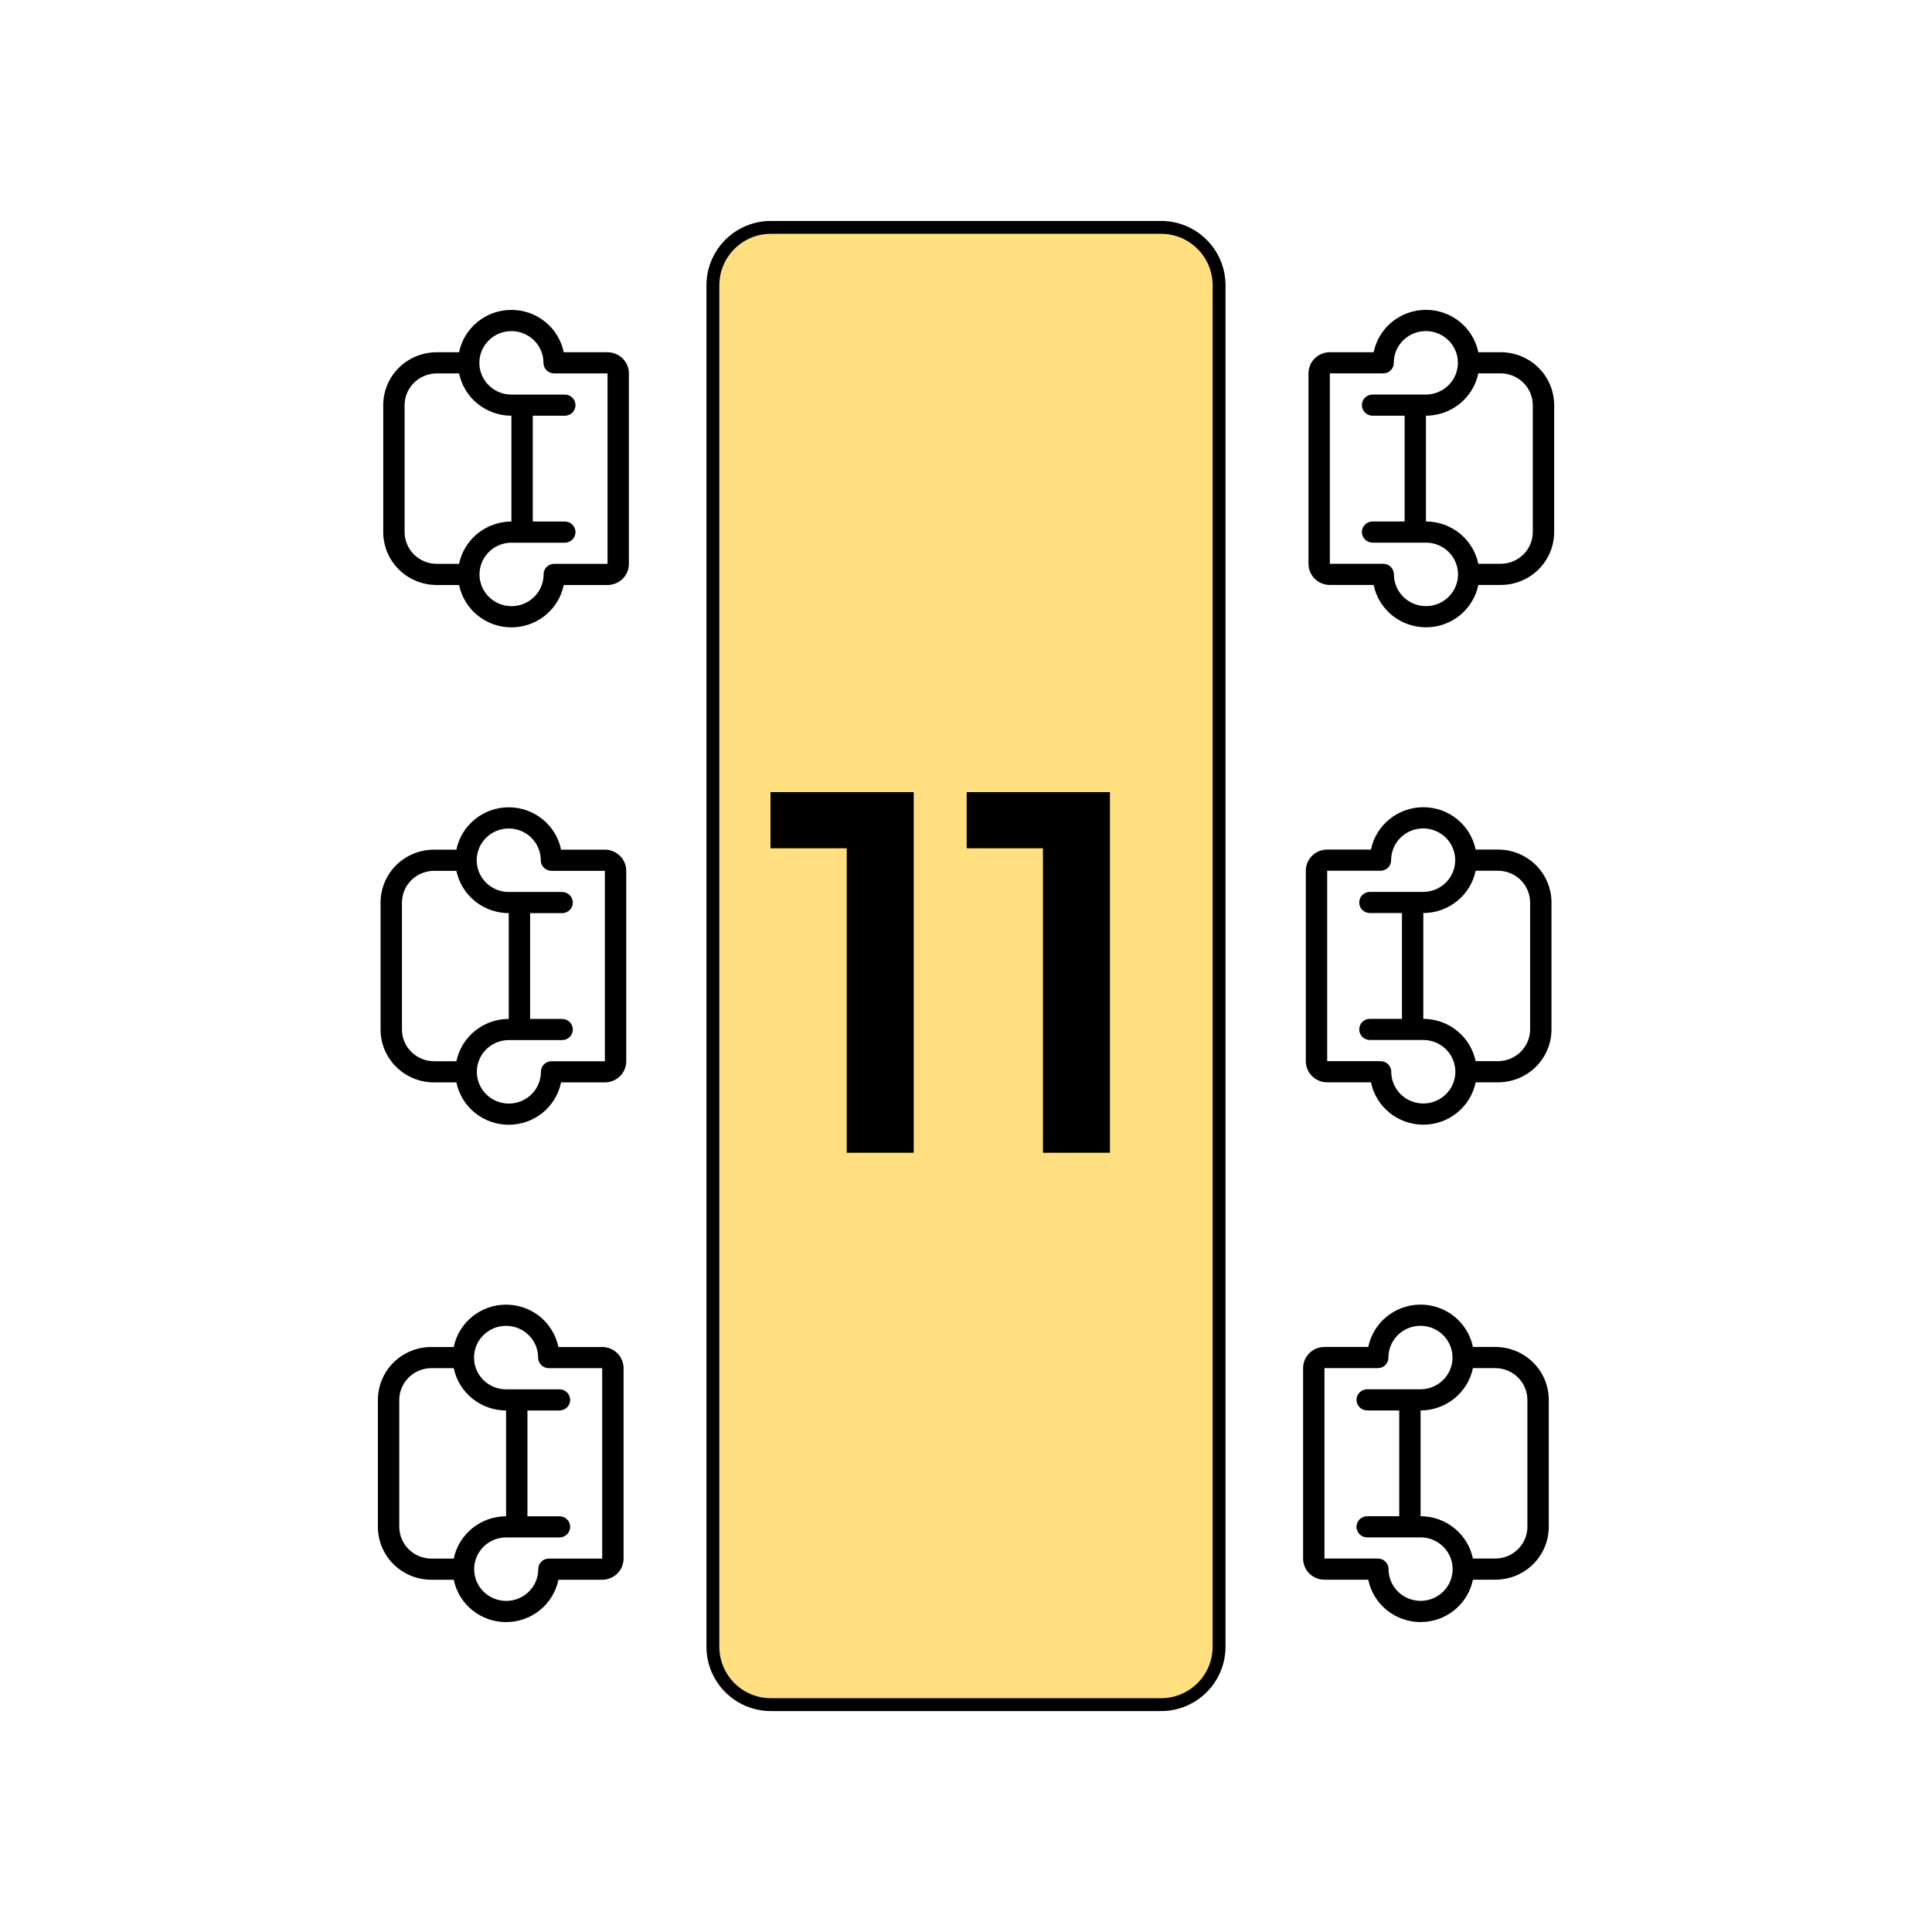
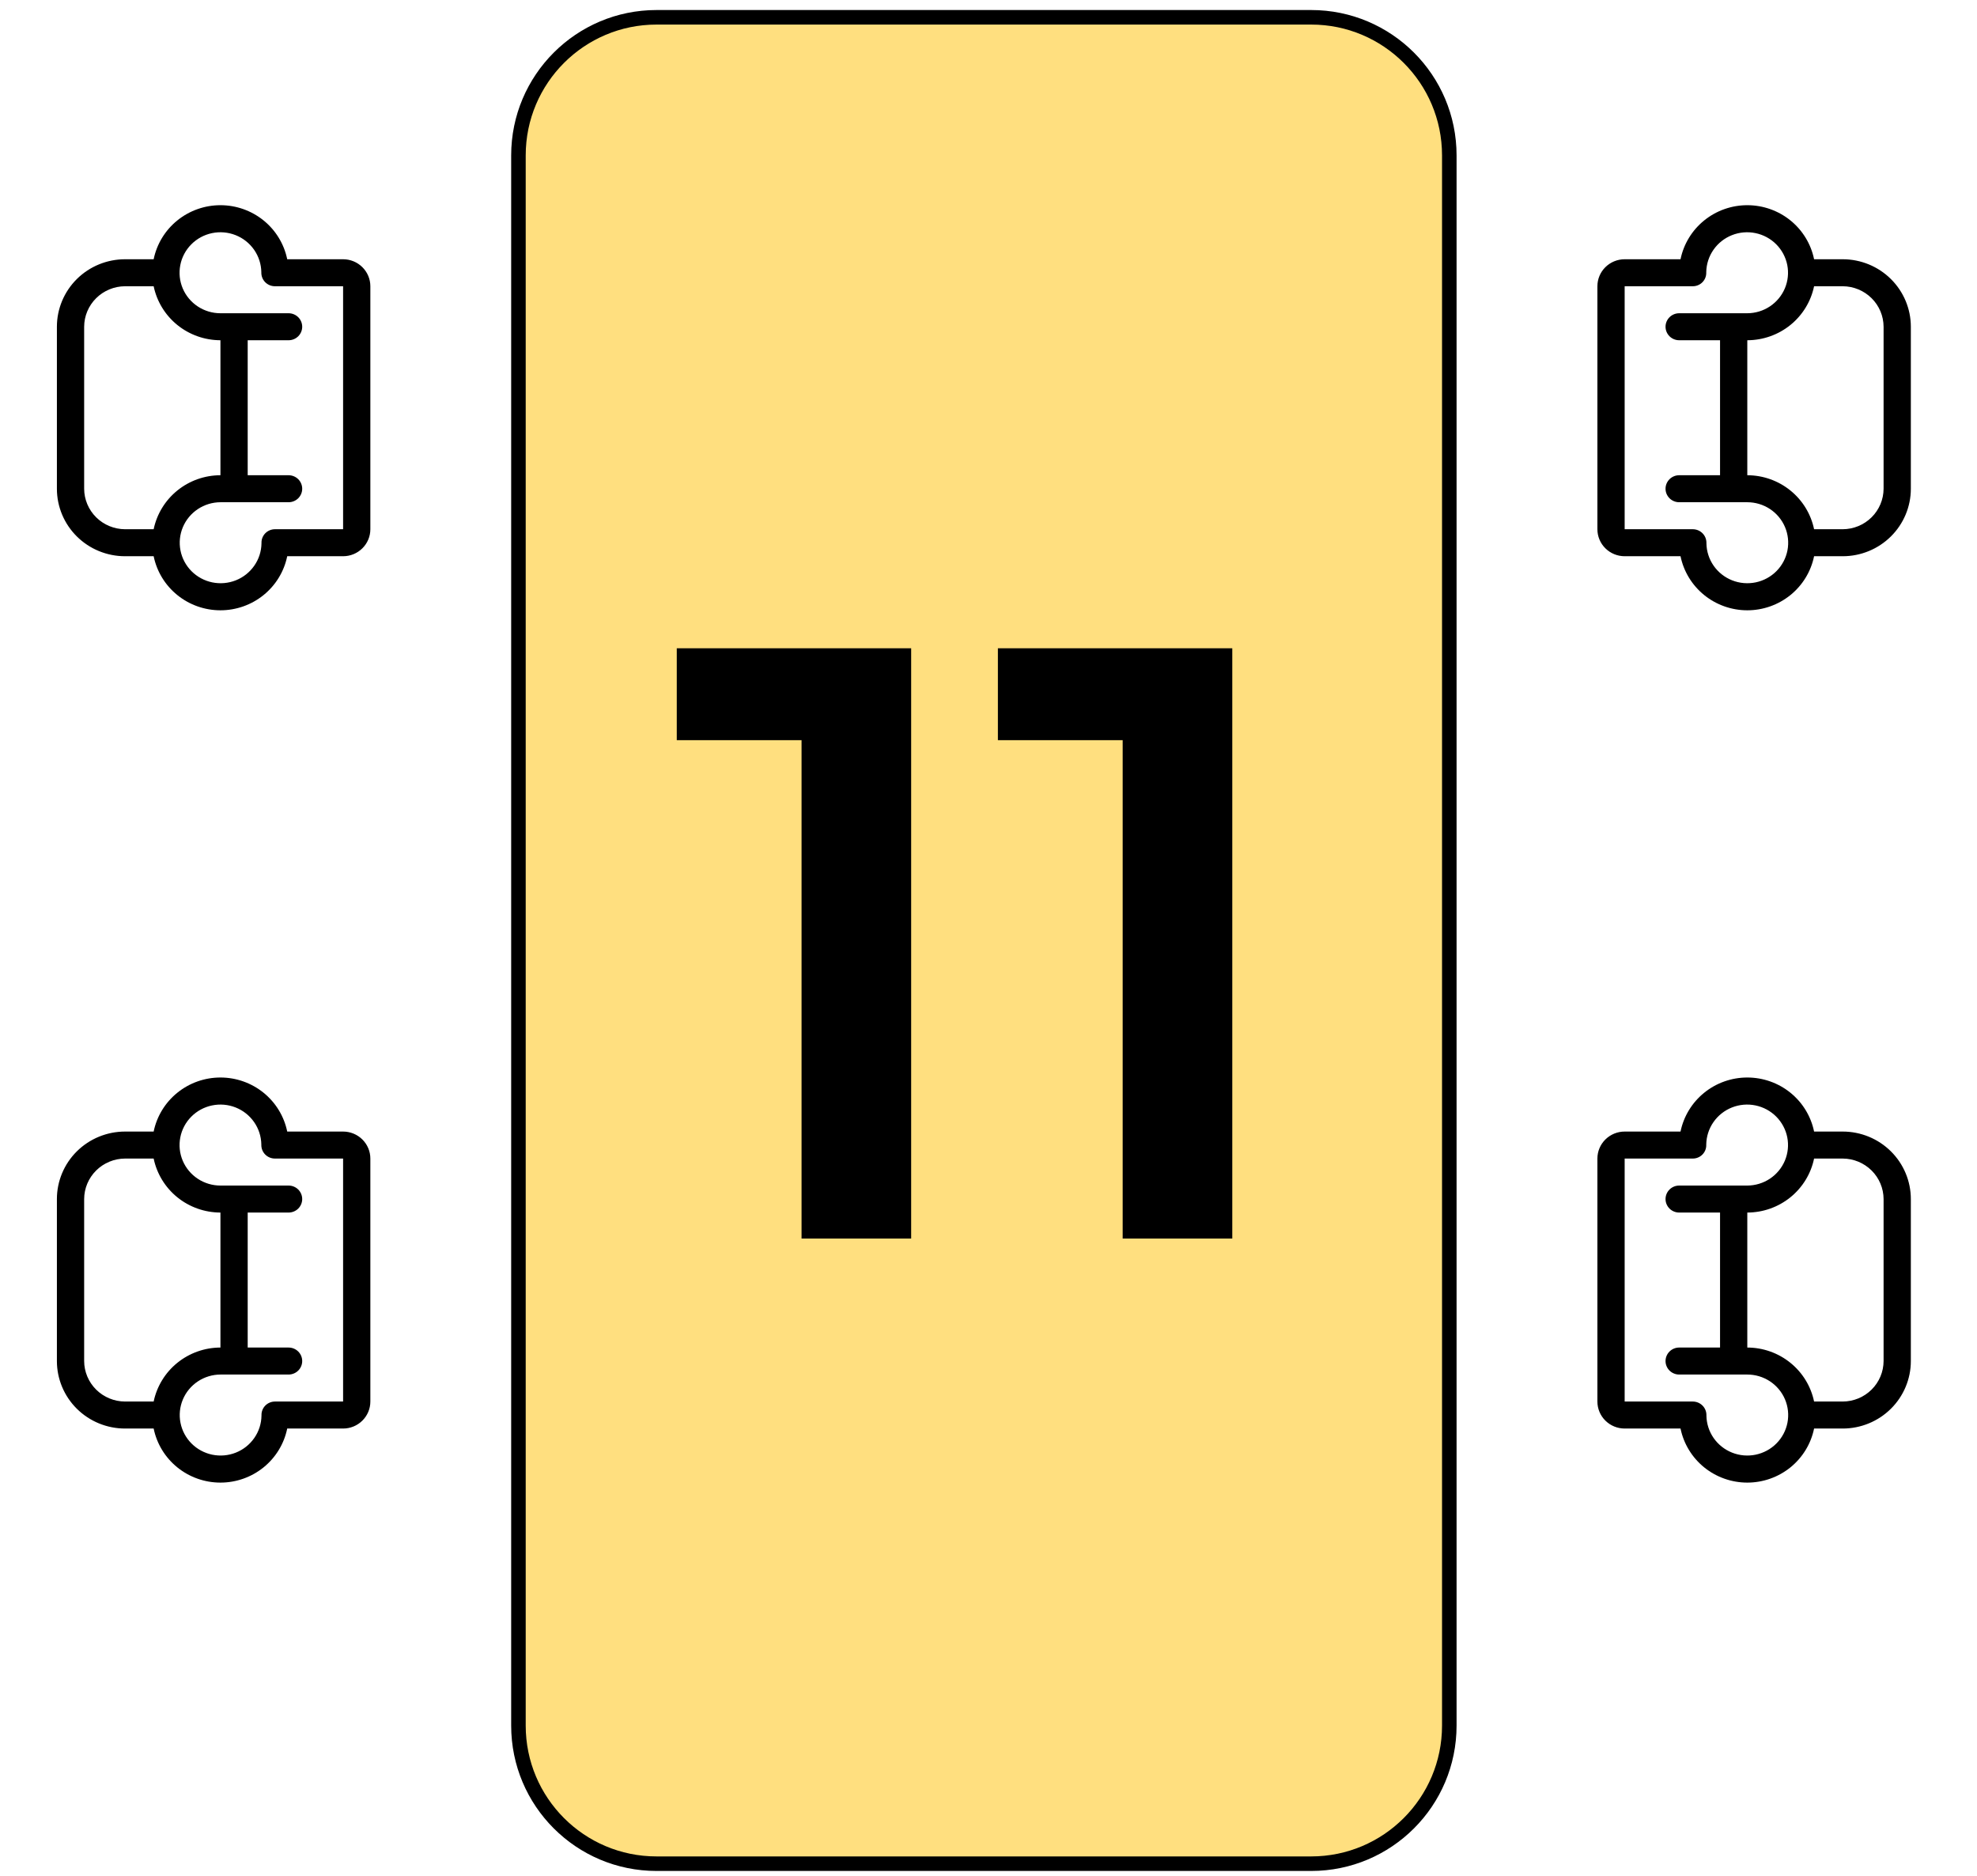
- <svg xmlns="http://www.w3.org/2000/svg" width="150" height="150" viewBox="0 0 150 150" fill="none">
-   <rect x="94.648" y="132.347" width="39.3" height="114.693" rx="4.5" transform="rotate(-180 94.6484 132.347)" fill="#FFDF7F" stroke="black" />
-   <path d="M114.358 122.647L116.1 122.647C117.199 122.647 118.254 122.215 119.032 121.445C119.809 120.674 120.246 119.63 120.246 118.541L120.246 108.685C120.246 107.596 119.809 106.551 119.032 105.781C118.254 105.011 117.199 104.578 116.1 104.578L114.358 104.578C114.168 103.65 113.659 102.815 112.919 102.216C112.178 101.616 111.251 101.289 110.294 101.289C109.338 101.289 108.411 101.616 107.67 102.216C106.93 102.815 106.421 103.65 106.231 104.578L102.831 104.578C102.391 104.578 101.969 104.751 101.658 105.059C101.347 105.367 101.172 105.785 101.172 106.221L101.172 121.005C101.172 121.44 101.347 121.858 101.658 122.166C101.969 122.474 102.391 122.647 102.831 122.647L106.231 122.647C106.421 123.576 106.93 124.41 107.67 125.01C108.411 125.609 109.338 125.937 110.294 125.937C111.251 125.937 112.178 125.609 112.919 125.01C113.659 124.41 114.168 123.576 114.358 122.647V122.647ZM118.587 108.685L118.587 118.541C118.585 119.193 118.322 119.819 117.856 120.28C117.39 120.742 116.759 121.002 116.1 121.005L114.358 121.005C114.165 120.078 113.656 119.246 112.916 118.647C112.175 118.049 111.25 117.721 110.294 117.719L110.294 109.506C111.25 109.504 112.175 109.177 112.916 108.578C113.656 107.98 114.165 107.148 114.358 106.221L116.1 106.221C116.759 106.224 117.39 106.484 117.856 106.945C118.322 107.407 118.585 108.032 118.587 108.685V108.685ZM107.807 121.867L107.807 121.826C107.807 121.608 107.719 121.399 107.564 121.245C107.408 121.091 107.197 121.005 106.977 121.005L102.831 121.005L102.831 106.221L106.977 106.221C107.086 106.221 107.193 106.199 107.293 106.158C107.393 106.117 107.484 106.056 107.56 105.98C107.636 105.903 107.696 105.813 107.737 105.713C107.777 105.613 107.798 105.507 107.796 105.399L107.796 105.358C107.804 104.873 107.957 104.401 108.235 104.002C108.513 103.602 108.903 103.293 109.358 103.112C109.813 102.932 110.311 102.888 110.791 102.987C111.27 103.086 111.71 103.323 112.054 103.668C112.398 104.013 112.632 104.451 112.726 104.927C112.819 105.404 112.769 105.897 112.581 106.345C112.393 106.793 112.076 107.176 111.669 107.446C111.263 107.716 110.784 107.861 110.294 107.863L106.148 107.863C105.928 107.863 105.717 107.95 105.561 108.104C105.406 108.258 105.319 108.467 105.319 108.685C105.319 108.903 105.406 109.112 105.561 109.266C105.717 109.42 105.928 109.506 106.148 109.506L108.636 109.506L108.636 117.719L106.148 117.719C105.928 117.719 105.717 117.806 105.561 117.96C105.406 118.114 105.319 118.323 105.319 118.541C105.319 118.759 105.406 118.968 105.561 119.122C105.717 119.276 105.928 119.362 106.148 119.362L110.294 119.362C110.785 119.362 111.264 119.506 111.672 119.775C112.08 120.044 112.399 120.426 112.589 120.874C112.778 121.322 112.83 121.815 112.737 122.292C112.644 122.769 112.412 123.208 112.068 123.554C111.724 123.9 111.285 124.138 110.805 124.238C110.325 124.337 109.826 124.294 109.371 124.114C108.915 123.934 108.524 123.624 108.246 123.225C107.968 122.825 107.815 122.353 107.807 121.867V121.867Z" fill="black" />
-   <path d="M35.228 104.582L33.486 104.582C32.387 104.582 31.332 105.014 30.554 105.784C29.777 106.555 29.34 107.599 29.34 108.688L29.34 118.544C29.34 119.633 29.777 120.678 30.554 121.448C31.332 122.218 32.387 122.651 33.486 122.651L35.228 122.651C35.418 123.579 35.927 124.414 36.667 125.013C37.408 125.613 38.335 125.94 39.291 125.94C40.248 125.94 41.175 125.613 41.916 125.013C42.656 124.414 43.165 123.579 43.355 122.651L46.755 122.651C47.195 122.651 47.617 122.478 47.928 122.17C48.239 121.862 48.414 121.444 48.414 121.008L48.414 106.224C48.414 105.789 48.239 105.371 47.928 105.063C47.617 104.755 47.195 104.582 46.755 104.582L43.355 104.582C43.165 103.653 42.656 102.819 41.916 102.219C41.175 101.62 40.248 101.292 39.291 101.292C38.335 101.292 37.408 101.62 36.667 102.219C35.927 102.819 35.418 103.653 35.228 104.582V104.582ZM30.998 118.544L30.998 108.688C31.001 108.036 31.264 107.41 31.73 106.949C32.196 106.487 32.827 106.227 33.486 106.224L35.228 106.224C35.421 107.151 35.93 107.983 36.67 108.582C37.41 109.18 38.336 109.508 39.291 109.51L39.291 117.723C38.336 117.725 37.41 118.052 36.67 118.651C35.93 119.249 35.421 120.082 35.228 121.008L33.486 121.008C32.827 121.005 32.196 120.745 31.73 120.284C31.264 119.822 31.001 119.197 30.998 118.544V118.544ZM41.779 105.362L41.779 105.403C41.779 105.621 41.867 105.83 42.022 105.984C42.178 106.138 42.389 106.224 42.609 106.224L46.755 106.224L46.755 121.008L42.609 121.008C42.5 121.008 42.393 121.03 42.293 121.071C42.193 121.112 42.102 121.173 42.026 121.249C41.95 121.326 41.89 121.416 41.849 121.516C41.809 121.616 41.788 121.722 41.79 121.83L41.79 121.871C41.782 122.356 41.629 122.828 41.351 123.227C41.073 123.627 40.683 123.936 40.228 124.117C39.773 124.297 39.275 124.341 38.795 124.242C38.316 124.143 37.876 123.906 37.532 123.561C37.188 123.216 36.954 122.778 36.86 122.302C36.767 121.825 36.817 121.332 37.005 120.884C37.193 120.436 37.51 120.053 37.916 119.783C38.323 119.513 38.802 119.368 39.291 119.366L43.438 119.366C43.658 119.366 43.869 119.279 44.025 119.125C44.18 118.971 44.267 118.762 44.267 118.544C44.267 118.326 44.18 118.117 44.025 117.963C43.869 117.809 43.658 117.723 43.438 117.723L40.95 117.723L40.95 109.51L43.438 109.51C43.658 109.51 43.869 109.423 44.025 109.269C44.18 109.115 44.267 108.906 44.267 108.688C44.267 108.47 44.18 108.261 44.025 108.107C43.869 107.953 43.658 107.867 43.438 107.867L39.291 107.867C38.801 107.867 38.322 107.723 37.914 107.454C37.505 107.185 37.187 106.803 36.997 106.355C36.808 105.907 36.756 105.414 36.849 104.937C36.941 104.46 37.174 104.021 37.518 103.675C37.862 103.329 38.301 103.091 38.781 102.991C39.261 102.892 39.76 102.935 40.215 103.115C40.67 103.295 41.062 103.605 41.34 104.004C41.618 104.404 41.771 104.876 41.779 105.362V105.362Z" fill="black" />
-   <path d="M114.569 84.031L116.311 84.031C117.41 84.031 118.465 83.598 119.243 82.828C120.02 82.058 120.457 81.013 120.457 79.924L120.457 70.068C120.457 68.979 120.02 67.934 119.243 67.164C118.465 66.394 117.41 65.961 116.311 65.961L114.569 65.961C114.379 65.033 113.87 64.198 113.129 63.599C112.389 62.999 111.462 62.672 110.505 62.672C109.549 62.672 108.622 62.999 107.881 63.599C107.141 64.198 106.632 65.033 106.442 65.961L103.042 65.961C102.602 65.961 102.18 66.134 101.869 66.442C101.558 66.75 101.383 67.168 101.383 67.604L101.383 82.388C101.383 82.823 101.558 83.241 101.869 83.549C102.18 83.857 102.602 84.031 103.042 84.031L106.442 84.031C106.632 84.959 107.141 85.793 107.881 86.393C108.622 86.993 109.549 87.32 110.505 87.32C111.462 87.32 112.389 86.993 113.129 86.393C113.87 85.793 114.379 84.959 114.569 84.031V84.031ZM118.798 70.068L118.798 79.924C118.796 80.576 118.533 81.202 118.067 81.663C117.601 82.125 116.969 82.385 116.311 82.388L114.569 82.388C114.376 81.461 113.867 80.629 113.126 80.03C112.386 79.432 111.461 79.104 110.505 79.103L110.505 70.889C111.461 70.888 112.386 70.56 113.126 69.962C113.867 69.363 114.376 68.531 114.569 67.604L116.311 67.604C116.969 67.607 117.601 67.867 118.067 68.329C118.533 68.79 118.796 69.415 118.798 70.068V70.068ZM108.017 83.25L108.017 83.209C108.017 82.991 107.93 82.782 107.775 82.628C107.619 82.474 107.408 82.388 107.188 82.388L103.042 82.388L103.042 67.604L107.188 67.604C107.297 67.604 107.404 67.583 107.504 67.541C107.604 67.5 107.695 67.439 107.771 67.363C107.847 67.286 107.907 67.196 107.948 67.096C107.988 66.996 108.008 66.89 108.007 66.782L108.007 66.742C108.015 66.256 108.168 65.784 108.446 65.385C108.723 64.985 109.114 64.676 109.569 64.496C110.024 64.315 110.522 64.271 111.001 64.37C111.481 64.469 111.92 64.706 112.265 65.051C112.609 65.396 112.843 65.834 112.936 66.311C113.03 66.787 112.98 67.28 112.792 67.728C112.604 68.176 112.287 68.559 111.88 68.829C111.474 69.099 110.995 69.244 110.505 69.246L106.359 69.246C106.139 69.246 105.928 69.333 105.772 69.487C105.617 69.641 105.53 69.85 105.53 70.068C105.53 70.286 105.617 70.495 105.772 70.649C105.928 70.803 106.139 70.889 106.359 70.889L108.847 70.889L108.847 79.103L106.359 79.103C106.139 79.103 105.928 79.189 105.772 79.343C105.617 79.497 105.53 79.706 105.53 79.924C105.53 80.142 105.617 80.351 105.772 80.505C105.928 80.659 106.139 80.745 106.359 80.745L110.505 80.745C110.996 80.745 111.475 80.889 111.883 81.158C112.291 81.427 112.61 81.809 112.8 82.257C112.989 82.705 113.041 83.198 112.948 83.675C112.855 84.152 112.623 84.591 112.279 84.937C111.935 85.283 111.495 85.521 111.016 85.621C110.536 85.72 110.037 85.677 109.582 85.497C109.126 85.317 108.735 85.008 108.457 84.608C108.178 84.208 108.026 83.736 108.017 83.25V83.25Z" fill="black" />
-   <path d="M35.435 65.968L33.693 65.968C32.594 65.968 31.539 66.4 30.761 67.171C29.984 67.941 29.547 68.985 29.547 70.075L29.547 79.93C29.547 81.02 29.984 82.064 30.761 82.834C31.539 83.604 32.594 84.037 33.693 84.037L35.435 84.037C35.625 84.965 36.134 85.8 36.874 86.4C37.615 86.999 38.542 87.326 39.498 87.326C40.455 87.326 41.382 86.999 42.123 86.4C42.863 85.8 43.372 84.965 43.562 84.037L46.962 84.037C47.402 84.037 47.824 83.864 48.135 83.556C48.446 83.248 48.621 82.83 48.621 82.394L48.621 67.611C48.621 67.175 48.446 66.757 48.135 66.449C47.824 66.141 47.402 65.968 46.962 65.968L43.562 65.968C43.372 65.039 42.863 64.205 42.123 63.605C41.382 63.006 40.455 62.678 39.498 62.678C38.542 62.678 37.615 63.006 36.874 63.605C36.134 64.205 35.625 65.039 35.435 65.968V65.968ZM31.206 79.93L31.206 70.075C31.208 69.422 31.471 68.797 31.937 68.335C32.403 67.874 33.034 67.613 33.693 67.611L35.435 67.611C35.628 68.537 36.137 69.37 36.877 69.968C37.617 70.566 38.543 70.894 39.498 70.896L39.498 79.109C38.543 79.111 37.617 79.438 36.877 80.037C36.137 80.635 35.628 81.468 35.435 82.394L33.693 82.394C33.034 82.392 32.403 82.131 31.937 81.67C31.471 81.208 31.208 80.583 31.206 79.93V79.93ZM41.986 66.748L41.986 66.789C41.986 67.007 42.074 67.216 42.229 67.37C42.385 67.524 42.596 67.611 42.816 67.611L46.962 67.611L46.962 82.394L42.816 82.394C42.707 82.394 42.6 82.416 42.5 82.457C42.4 82.499 42.309 82.559 42.233 82.636C42.157 82.712 42.097 82.803 42.056 82.902C42.016 83.002 41.995 83.108 41.997 83.216L41.997 83.257C41.989 83.742 41.836 84.214 41.558 84.613C41.28 85.013 40.89 85.322 40.435 85.503C39.98 85.683 39.482 85.727 39.002 85.628C38.523 85.529 38.083 85.292 37.739 84.947C37.395 84.602 37.161 84.164 37.067 83.688C36.974 83.212 37.024 82.719 37.212 82.271C37.4 81.823 37.717 81.439 38.124 81.169C38.53 80.899 39.009 80.754 39.498 80.752L43.645 80.752C43.865 80.752 44.076 80.665 44.231 80.511C44.387 80.357 44.474 80.148 44.474 79.93C44.474 79.713 44.387 79.504 44.231 79.35C44.076 79.196 43.865 79.109 43.645 79.109L41.157 79.109L41.157 70.896L43.645 70.896C43.865 70.896 44.076 70.809 44.231 70.655C44.387 70.501 44.474 70.292 44.474 70.075C44.474 69.857 44.387 69.648 44.231 69.494C44.076 69.34 43.865 69.253 43.645 69.253L39.498 69.253C39.008 69.253 38.529 69.109 38.121 68.841C37.713 68.572 37.394 68.189 37.204 67.741C37.015 67.293 36.963 66.8 37.056 66.323C37.148 65.847 37.381 65.407 37.725 65.061C38.069 64.715 38.508 64.477 38.988 64.378C39.468 64.278 39.967 64.321 40.422 64.501C40.877 64.681 41.269 64.991 41.547 65.391C41.825 65.79 41.978 66.263 41.986 66.748V66.748Z" fill="black" />
-   <path d="M114.776 45.416L116.518 45.416C117.617 45.416 118.672 44.983 119.45 44.213C120.227 43.443 120.664 42.398 120.664 41.309L120.664 31.453C120.664 30.364 120.227 29.32 119.45 28.549C118.672 27.779 117.617 27.347 116.518 27.347L114.776 27.347C114.586 26.418 114.077 25.584 113.337 24.984C112.596 24.385 111.669 24.057 110.712 24.057C109.756 24.057 108.829 24.385 108.088 24.984C107.348 25.584 106.839 26.418 106.649 27.347L103.249 27.347C102.809 27.347 102.387 27.52 102.076 27.828C101.765 28.136 101.59 28.554 101.59 28.989L101.59 43.773C101.59 44.209 101.765 44.627 102.076 44.935C102.387 45.243 102.809 45.416 103.249 45.416L106.649 45.416C106.839 46.344 107.348 47.179 108.088 47.779C108.829 48.378 109.756 48.705 110.712 48.705C111.669 48.705 112.596 48.378 113.337 47.779C114.077 47.179 114.586 46.344 114.776 45.416V45.416ZM119.005 31.453L119.005 41.309C119.003 41.962 118.74 42.587 118.274 43.049C117.808 43.51 117.177 43.771 116.518 43.773L114.776 43.773C114.583 42.847 114.074 42.014 113.334 41.416C112.593 40.817 111.668 40.49 110.712 40.488L110.712 32.275C111.668 32.273 112.593 31.945 113.334 31.347C114.074 30.749 114.583 29.916 114.776 28.989L116.518 28.989C117.177 28.992 117.808 29.253 118.274 29.714C118.74 30.175 119.003 30.801 119.005 31.453V31.453ZM108.224 44.636L108.224 44.595C108.224 44.377 108.137 44.168 107.982 44.014C107.826 43.86 107.615 43.773 107.395 43.773L103.249 43.773L103.249 28.989L107.395 28.989C107.504 28.989 107.611 28.968 107.711 28.927C107.811 28.885 107.902 28.825 107.978 28.748C108.054 28.672 108.114 28.581 108.155 28.482C108.195 28.382 108.215 28.275 108.214 28.168L108.214 28.127C108.222 27.642 108.375 27.17 108.653 26.77C108.931 26.371 109.321 26.061 109.776 25.881C110.231 25.701 110.729 25.657 111.209 25.756C111.688 25.855 112.128 26.091 112.472 26.437C112.816 26.782 113.05 27.22 113.144 27.696C113.237 28.172 113.187 28.665 112.999 29.113C112.811 29.561 112.494 29.944 112.087 30.215C111.681 30.485 111.202 30.63 110.712 30.632L106.566 30.632C106.346 30.632 106.135 30.719 105.979 30.873C105.824 31.027 105.737 31.235 105.737 31.453C105.737 31.671 105.824 31.88 105.979 32.034C106.135 32.188 106.346 32.275 106.566 32.275L109.054 32.275L109.054 40.488L106.566 40.488C106.346 40.488 106.135 40.575 105.979 40.729C105.824 40.883 105.737 41.092 105.737 41.309C105.737 41.527 105.824 41.736 105.979 41.89C106.135 42.044 106.346 42.131 106.566 42.131L110.712 42.131C111.203 42.131 111.682 42.274 112.09 42.543C112.498 42.812 112.817 43.195 113.007 43.642C113.196 44.09 113.248 44.584 113.155 45.06C113.062 45.537 112.83 45.976 112.486 46.322C112.142 46.669 111.703 46.907 111.223 47.006C110.743 47.106 110.244 47.063 109.789 46.883C109.333 46.703 108.942 46.393 108.664 45.993C108.385 45.593 108.233 45.121 108.224 44.636V44.636Z" fill="black" />
-   <path d="M35.642 27.35L33.9 27.35C32.801 27.35 31.746 27.782 30.968 28.552C30.191 29.323 29.754 30.367 29.754 31.456L29.754 41.312C29.754 42.401 30.191 43.446 30.968 44.216C31.746 44.986 32.801 45.419 33.9 45.419L35.642 45.419C35.832 46.347 36.341 47.182 37.081 47.781C37.822 48.381 38.749 48.708 39.706 48.708C40.662 48.708 41.589 48.381 42.33 47.781C43.07 47.182 43.579 46.347 43.769 45.419L47.169 45.419C47.609 45.419 48.031 45.246 48.342 44.938C48.653 44.63 48.828 44.212 48.828 43.776L48.828 28.992C48.828 28.557 48.653 28.139 48.342 27.831C48.031 27.523 47.609 27.35 47.169 27.35L43.769 27.35C43.579 26.421 43.07 25.587 42.33 24.987C41.589 24.388 40.662 24.06 39.706 24.06C38.749 24.06 37.822 24.388 37.081 24.987C36.341 25.587 35.832 26.421 35.642 27.35V27.35ZM31.413 41.312L31.413 31.456C31.415 30.804 31.678 30.178 32.144 29.717C32.61 29.256 33.241 28.995 33.9 28.992L35.642 28.992C35.835 29.919 36.344 30.752 37.084 31.35C37.825 31.948 38.75 32.276 39.706 32.278L39.706 40.491C38.75 40.493 37.825 40.82 37.084 41.419C36.344 42.017 35.835 42.85 35.642 43.776L33.9 43.776C33.241 43.774 32.61 43.513 32.144 43.052C31.678 42.59 31.415 41.965 31.413 41.312V41.312ZM42.194 28.13L42.194 28.171C42.194 28.389 42.281 28.598 42.436 28.752C42.592 28.906 42.803 28.992 43.023 28.992L47.169 28.992L47.169 43.776L43.023 43.776C42.914 43.776 42.807 43.798 42.707 43.839C42.607 43.88 42.516 43.941 42.44 44.017C42.364 44.094 42.304 44.184 42.263 44.284C42.223 44.384 42.203 44.49 42.204 44.598L42.204 44.639C42.196 45.124 42.043 45.596 41.765 45.995C41.487 46.395 41.097 46.704 40.642 46.885C40.187 47.065 39.689 47.109 39.209 47.01C38.73 46.911 38.29 46.674 37.946 46.329C37.602 45.984 37.368 45.546 37.275 45.07C37.181 44.593 37.231 44.1 37.419 43.653C37.606 43.205 37.924 42.821 38.331 42.551C38.737 42.281 39.216 42.136 39.706 42.134L43.852 42.134C44.072 42.134 44.283 42.047 44.438 41.893C44.594 41.739 44.681 41.53 44.681 41.312C44.681 41.094 44.594 40.886 44.438 40.731C44.283 40.578 44.072 40.491 43.852 40.491L41.364 40.491L41.364 32.278L43.852 32.278C44.072 32.278 44.283 32.191 44.438 32.037C44.594 31.883 44.681 31.674 44.681 31.456C44.681 31.238 44.594 31.029 44.438 30.875C44.283 30.721 44.072 30.635 43.852 30.635L39.706 30.635C39.215 30.635 38.736 30.491 38.328 30.222C37.92 29.953 37.601 29.571 37.411 29.123C37.222 28.675 37.17 28.182 37.263 27.705C37.355 27.228 37.588 26.789 37.932 26.443C38.276 26.097 38.715 25.859 39.195 25.759C39.675 25.66 40.174 25.703 40.629 25.883C41.085 26.063 41.476 26.373 41.754 26.772C42.032 27.172 42.185 27.644 42.194 28.13V28.13Z" fill="black" />
-   <path d="M65.74 89.5V63.5L68.02 65.86H59.82V61.5H70.94V89.5H65.74ZM80.974 89.5V63.5L83.254 65.86H75.054V61.5H86.174V89.5H80.974Z" fill="black" />
+ <svg xmlns="http://www.w3.org/2000/svg" width="136" height="129" viewBox="0 0 136 129" fill="none">
+   <rect x="35.664" y="1.19" width="64.035" height="127" rx="9.5" fill="#FFDF7F" stroke="black" />
+   <path d="M10.57 17.832H8.602C7.358 17.832 6.166 18.322 5.287 19.192C4.408 20.063 3.914 21.244 3.914 22.475L3.914 33.617C3.914 34.848 4.408 36.029 5.287 36.899C6.166 37.77 7.358 38.259 8.602 38.259H10.57C10.786 39.309 11.36 40.252 12.198 40.93C13.035 41.608 14.083 41.978 15.164 41.978C16.245 41.978 17.293 41.608 18.131 40.93C18.968 40.252 19.543 39.309 19.758 38.259H23.602C24.099 38.259 24.576 38.063 24.927 37.715C25.279 37.367 25.477 36.895 25.477 36.402V19.689C25.477 19.197 25.279 18.725 24.927 18.376C24.576 18.028 24.099 17.832 23.602 17.832H19.758C19.543 16.783 18.968 15.839 18.131 15.162C17.293 14.484 16.245 14.114 15.164 14.114C14.083 14.114 13.035 14.484 12.198 15.162C11.36 15.839 10.786 16.783 10.57 17.832ZM5.789 33.617L5.789 22.475C5.792 21.737 6.089 21.03 6.616 20.509C7.143 19.987 7.857 19.692 8.602 19.689H10.57C10.789 20.737 11.364 21.678 12.201 22.355C13.038 23.031 14.084 23.401 15.164 23.403L15.164 32.688C14.084 32.69 13.038 33.06 12.201 33.737C11.364 34.413 10.789 35.355 10.57 36.402H8.602C7.857 36.399 7.143 36.105 6.616 35.583C6.089 35.061 5.792 34.355 5.789 33.617ZM17.977 18.715V18.761C17.977 19.007 18.075 19.243 18.251 19.418C18.427 19.592 18.665 19.689 18.914 19.689H23.602V36.402H18.914C18.791 36.402 18.67 36.426 18.557 36.473C18.444 36.52 18.341 36.588 18.255 36.675C18.169 36.761 18.101 36.864 18.055 36.976C18.009 37.089 17.987 37.209 17.988 37.331V37.377C17.979 37.925 17.807 38.459 17.492 38.91C17.178 39.362 16.737 39.712 16.223 39.916C15.709 40.12 15.145 40.169 14.603 40.058C14.061 39.946 13.564 39.678 13.175 39.288C12.786 38.898 12.522 38.403 12.416 37.864C12.31 37.326 12.366 36.769 12.579 36.262C12.791 35.756 13.15 35.323 13.61 35.017C14.07 34.712 14.61 34.547 15.164 34.545H19.852C20.1 34.545 20.339 34.447 20.515 34.273C20.69 34.099 20.789 33.863 20.789 33.617C20.789 33.37 20.69 33.134 20.515 32.96C20.339 32.786 20.1 32.688 19.852 32.688H17.039V23.403H19.852C20.1 23.403 20.339 23.305 20.515 23.131C20.69 22.957 20.789 22.721 20.789 22.475C20.789 22.229 20.69 21.992 20.515 21.818C20.339 21.644 20.1 21.546 19.852 21.546H15.164C14.61 21.546 14.068 21.384 13.607 21.08C13.145 20.776 12.785 20.344 12.57 19.837C12.356 19.331 12.298 18.773 12.403 18.234C12.507 17.695 12.771 17.199 13.159 16.808C13.548 16.416 14.045 16.147 14.587 16.035C15.13 15.922 15.694 15.971 16.208 16.174C16.723 16.378 17.165 16.728 17.48 17.18C17.795 17.632 17.967 18.166 17.977 18.715Z" fill="black" />
+   <path d="M10.57 77.832H8.602C7.358 77.832 6.166 78.322 5.287 79.192C4.408 80.063 3.914 81.244 3.914 82.475L3.914 93.617C3.914 94.848 4.408 96.029 5.287 96.899C6.166 97.77 7.358 98.259 8.602 98.259H10.57C10.786 99.309 11.36 100.252 12.198 100.93C13.035 101.608 14.083 101.978 15.164 101.978C16.245 101.978 17.293 101.608 18.131 100.93C18.968 100.252 19.543 99.309 19.758 98.259H23.602C24.099 98.259 24.576 98.064 24.927 97.715C25.279 97.367 25.477 96.895 25.477 96.402V79.689C25.477 79.197 25.279 78.725 24.927 78.376C24.576 78.028 24.099 77.832 23.602 77.832H19.758C19.543 76.783 18.968 75.84 18.131 75.162C17.293 74.484 16.245 74.114 15.164 74.114C14.083 74.114 13.035 74.484 12.198 75.162C11.36 75.84 10.786 76.783 10.57 77.832ZM5.789 93.617L5.789 82.475C5.792 81.737 6.089 81.03 6.616 80.509C7.143 79.987 7.857 79.692 8.602 79.689H10.57C10.789 80.737 11.364 81.678 12.201 82.355C13.038 83.031 14.084 83.401 15.164 83.403L15.164 92.688C14.084 92.69 13.038 93.061 12.201 93.737C11.364 94.413 10.789 95.355 10.57 96.402H8.602C7.857 96.399 7.143 96.105 6.616 95.583C6.089 95.061 5.792 94.355 5.789 93.617ZM17.977 78.715V78.761C17.977 79.007 18.075 79.243 18.251 79.418C18.427 79.592 18.665 79.689 18.914 79.689H23.602V96.402H18.914C18.791 96.402 18.67 96.426 18.557 96.473C18.444 96.52 18.341 96.588 18.255 96.675C18.169 96.761 18.101 96.864 18.055 96.976C18.009 97.089 17.987 97.209 17.988 97.331V97.377C17.979 97.925 17.807 98.459 17.492 98.91C17.178 99.362 16.737 99.712 16.223 99.916C15.709 100.12 15.145 100.169 14.603 100.058C14.061 99.946 13.564 99.678 13.175 99.288C12.786 98.898 12.522 98.403 12.416 97.864C12.31 97.326 12.366 96.769 12.579 96.262C12.791 95.756 13.15 95.323 13.61 95.017C14.07 94.712 14.61 94.547 15.164 94.545H19.852C20.1 94.545 20.339 94.447 20.515 94.273C20.69 94.099 20.789 93.863 20.789 93.617C20.789 93.37 20.69 93.134 20.515 92.96C20.339 92.786 20.1 92.688 19.852 92.688H17.039V83.403H19.852C20.1 83.403 20.339 83.305 20.515 83.131C20.69 82.957 20.789 82.721 20.789 82.475C20.789 82.229 20.69 81.993 20.515 81.818C20.339 81.644 20.1 81.546 19.852 81.546H15.164C14.61 81.546 14.068 81.384 13.607 81.08C13.145 80.776 12.785 80.344 12.57 79.837C12.356 79.331 12.298 78.773 12.403 78.234C12.507 77.695 12.771 77.199 13.159 76.808C13.548 76.416 14.045 76.147 14.587 76.035C15.13 75.922 15.694 75.971 16.208 76.174C16.723 76.378 17.165 76.728 17.48 77.18C17.795 77.632 17.967 78.166 17.977 78.715Z" fill="black" />
+   <path d="M124.793 98.259H126.762C128.005 98.259 129.197 97.77 130.076 96.899C130.955 96.029 131.449 94.848 131.449 93.617V82.475C131.449 81.243 130.955 80.063 130.076 79.192C129.197 78.321 128.005 77.832 126.762 77.832H124.793C124.578 76.783 124.003 75.839 123.166 75.162C122.329 74.484 121.28 74.114 120.199 74.114C119.118 74.114 118.07 74.484 117.233 75.162C116.396 75.839 115.821 76.783 115.605 77.832H111.762C111.264 77.832 110.788 78.028 110.436 78.376C110.084 78.724 109.887 79.197 109.887 79.689V96.402C109.887 96.894 110.084 97.367 110.436 97.715C110.788 98.063 111.264 98.259 111.762 98.259H115.605C115.821 99.308 116.396 100.252 117.233 100.93C118.07 101.607 119.118 101.978 120.199 101.978C121.28 101.978 122.329 101.607 123.166 100.93C124.003 100.252 124.578 99.308 124.793 98.259ZM129.574 82.475V93.617C129.571 94.354 129.274 95.061 128.747 95.583C128.22 96.105 127.507 96.399 126.762 96.402H124.793C124.575 95.354 123.999 94.413 123.162 93.737C122.326 93.06 121.279 92.69 120.199 92.688V83.403C121.279 83.401 122.326 83.031 123.162 82.355C123.999 81.678 124.575 80.737 124.793 79.689H126.762C127.507 79.692 128.22 79.987 128.747 80.508C129.274 81.03 129.571 81.737 129.574 82.475ZM117.387 97.377V97.331C117.387 97.084 117.288 96.848 117.112 96.674C116.936 96.5 116.698 96.402 116.449 96.402H111.762V79.689H116.449C116.572 79.689 116.693 79.665 116.806 79.618C116.919 79.572 117.022 79.503 117.108 79.417C117.194 79.33 117.262 79.228 117.308 79.115C117.354 79.003 117.377 78.882 117.375 78.761V78.714C117.384 78.166 117.557 77.633 117.871 77.181C118.185 76.729 118.627 76.379 119.141 76.175C119.655 75.971 120.218 75.922 120.76 76.034C121.302 76.145 121.799 76.413 122.188 76.803C122.577 77.194 122.841 77.689 122.948 78.227C123.054 78.765 122.997 79.323 122.785 79.829C122.572 80.336 122.213 80.769 121.754 81.074C121.294 81.38 120.753 81.544 120.199 81.546H115.512C115.263 81.546 115.025 81.644 114.849 81.818C114.673 81.992 114.574 82.228 114.574 82.475C114.574 82.721 114.673 82.957 114.849 83.131C115.025 83.305 115.263 83.403 115.512 83.403H118.324V92.688H115.512C115.263 92.688 115.025 92.786 114.849 92.96C114.673 93.134 114.574 93.37 114.574 93.617C114.574 93.863 114.673 94.099 114.849 94.273C115.025 94.447 115.263 94.545 115.512 94.545H120.199C120.753 94.545 121.295 94.707 121.757 95.011C122.218 95.316 122.579 95.748 122.793 96.254C123.007 96.76 123.065 97.318 122.961 97.857C122.856 98.396 122.593 98.892 122.204 99.284C121.815 99.675 121.319 99.944 120.776 100.057C120.234 100.169 119.67 100.121 119.155 99.917C118.64 99.713 118.198 99.364 117.883 98.912C117.569 98.46 117.396 97.926 117.387 97.377Z" fill="black" />
+   <path d="M124.793 38.259H126.762C128.005 38.259 129.197 37.77 130.076 36.899C130.955 36.029 131.449 34.848 131.449 33.617V22.475C131.449 21.244 130.955 20.063 130.076 19.192C129.197 18.321 128.005 17.832 126.762 17.832H124.793C124.578 16.783 124.003 15.839 123.166 15.162C122.329 14.484 121.28 14.114 120.199 14.114C119.118 14.114 118.07 14.484 117.233 15.162C116.396 15.839 115.821 16.783 115.605 17.832H111.762C111.264 17.832 110.788 18.028 110.436 18.376C110.084 18.724 109.887 19.197 109.887 19.689V36.402C109.887 36.895 110.084 37.367 110.436 37.715C110.788 38.063 111.264 38.259 111.762 38.259H115.605C115.821 39.308 116.396 40.252 117.233 40.93C118.07 41.607 119.118 41.978 120.199 41.978C121.28 41.978 122.329 41.607 123.166 40.93C124.003 40.252 124.578 39.308 124.793 38.259ZM129.574 22.475V33.617C129.571 34.354 129.274 35.061 128.747 35.583C128.22 36.105 127.507 36.399 126.762 36.402H124.793C124.575 35.354 123.999 34.413 123.162 33.737C122.326 33.06 121.279 32.69 120.199 32.688V23.403C121.279 23.401 122.326 23.031 123.162 22.355C123.999 21.678 124.575 20.737 124.793 19.689H126.762C127.507 19.692 128.22 19.987 128.747 20.509C129.274 21.03 129.571 21.737 129.574 22.475ZM117.387 37.377V37.331C117.387 37.084 117.288 36.848 117.112 36.674C116.936 36.5 116.698 36.402 116.449 36.402H111.762V19.689H116.449C116.572 19.689 116.693 19.665 116.806 19.618C116.919 19.572 117.022 19.503 117.108 19.417C117.194 19.33 117.262 19.228 117.308 19.115C117.354 19.003 117.377 18.882 117.375 18.761V18.714C117.384 18.166 117.557 17.633 117.871 17.181C118.185 16.729 118.627 16.379 119.141 16.175C119.655 15.971 120.218 15.922 120.76 16.034C121.302 16.145 121.799 16.413 122.188 16.803C122.577 17.194 122.841 17.689 122.948 18.227C123.054 18.765 122.997 19.323 122.785 19.829C122.572 20.336 122.213 20.769 121.754 21.074C121.294 21.38 120.753 21.544 120.199 21.546L115.512 21.546C115.263 21.546 115.025 21.644 114.849 21.818C114.673 21.992 114.574 22.229 114.574 22.475C114.574 22.721 114.673 22.957 114.849 23.131C115.025 23.305 115.263 23.403 115.512 23.403L118.324 23.403V32.688H115.512C115.263 32.688 115.025 32.786 114.849 32.96C114.673 33.134 114.574 33.37 114.574 33.617C114.574 33.863 114.673 34.099 114.849 34.273C115.025 34.447 115.263 34.545 115.512 34.545H120.199C120.753 34.545 121.295 34.707 121.757 35.011C122.218 35.316 122.579 35.748 122.793 36.254C123.007 36.76 123.065 37.318 122.961 37.857C122.856 38.396 122.593 38.892 122.204 39.284C121.815 39.675 121.319 39.944 120.776 40.057C120.234 40.169 119.67 40.121 119.155 39.917C118.64 39.713 118.198 39.364 117.883 38.912C117.569 38.46 117.396 37.926 117.387 37.377Z" fill="black" />
+   <path d="M55.14 85.19V47.49L58.446 50.912H46.556V44.59H62.68V85.19H55.14ZM77.23 85.19V47.49L80.536 50.912H68.646V44.59H84.77V85.19H77.23Z" fill="black" />
</svg>
